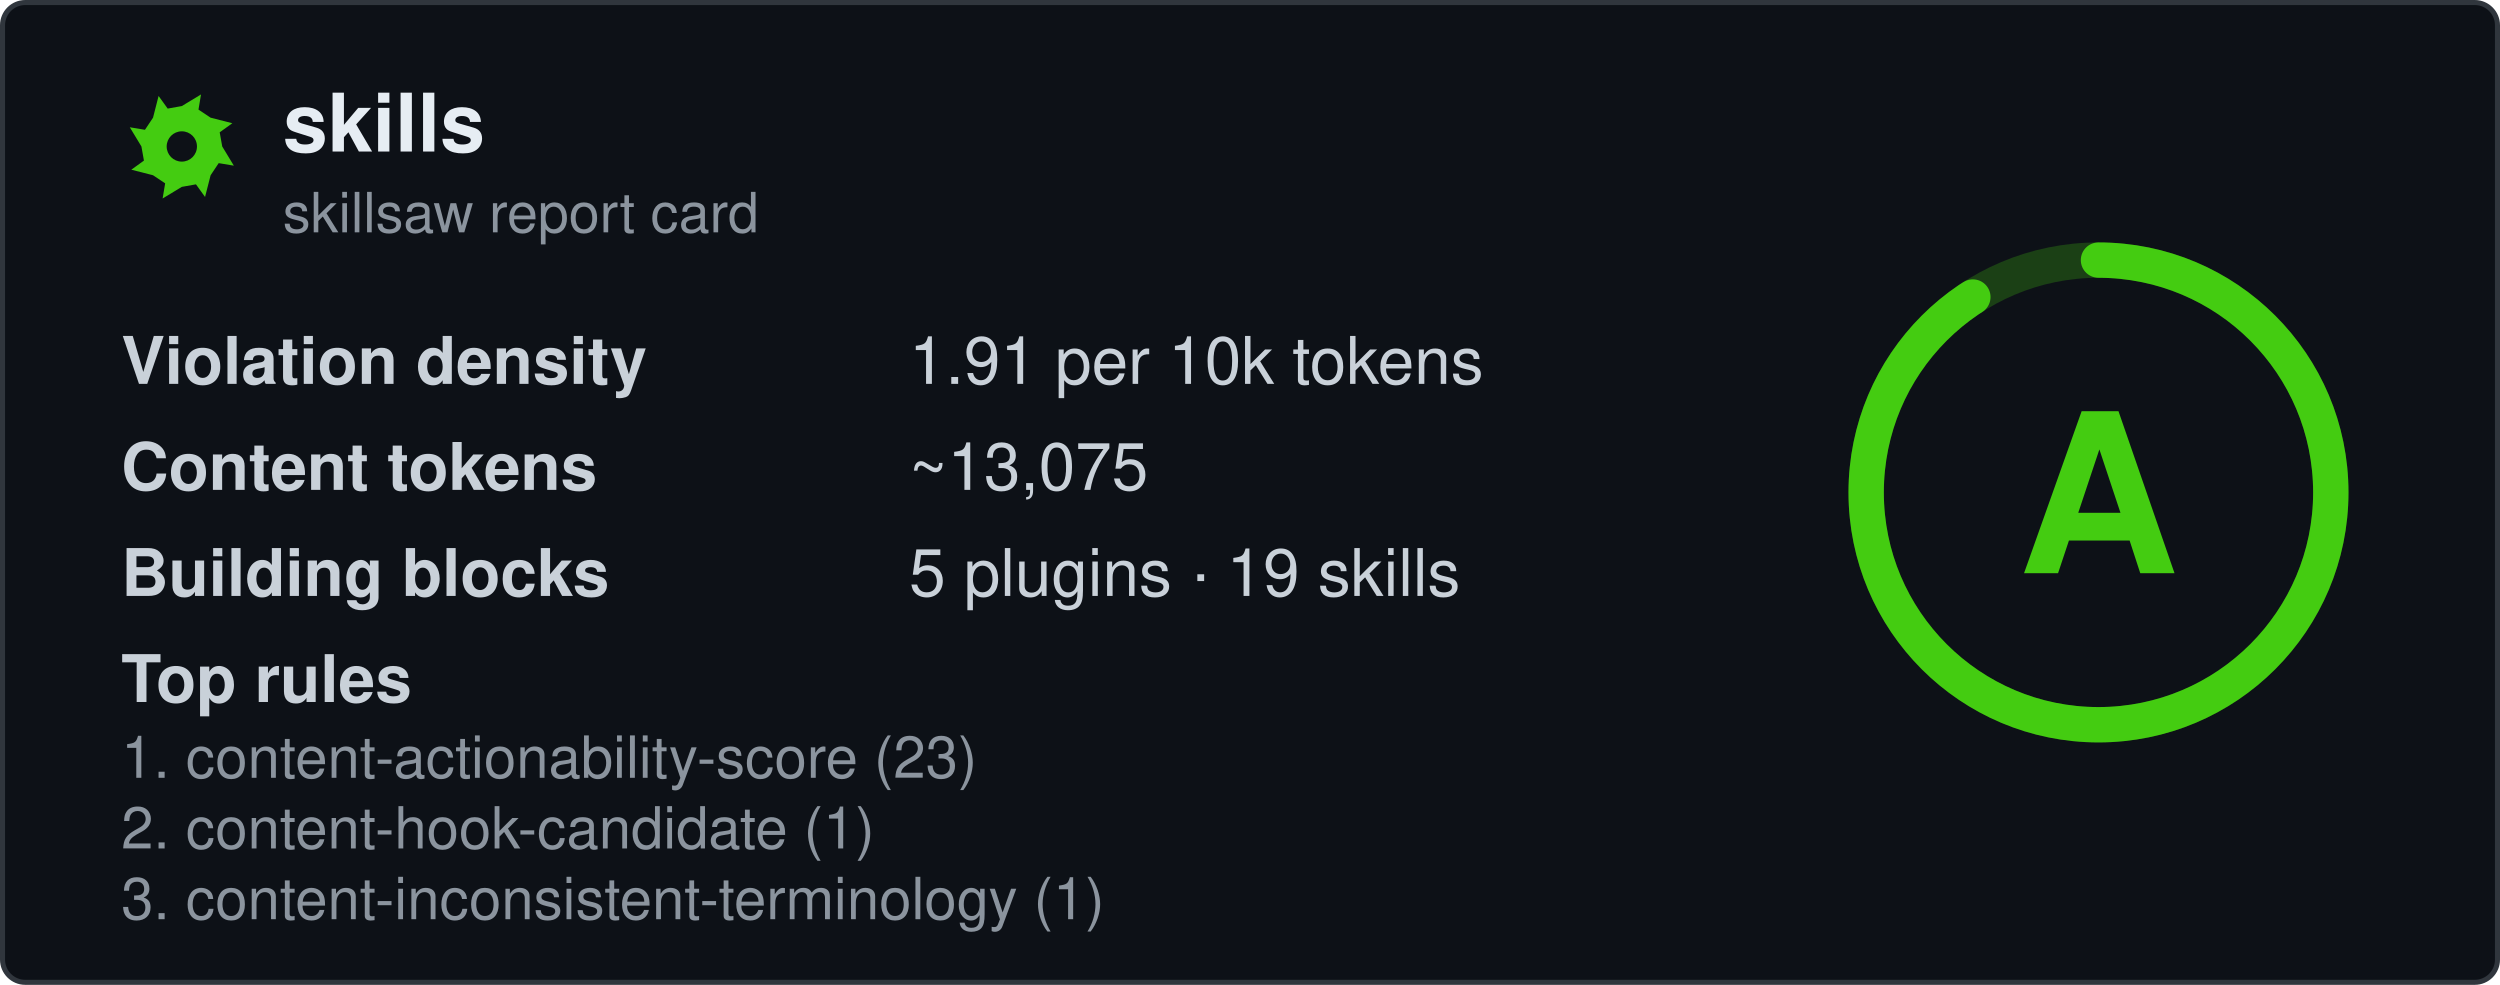
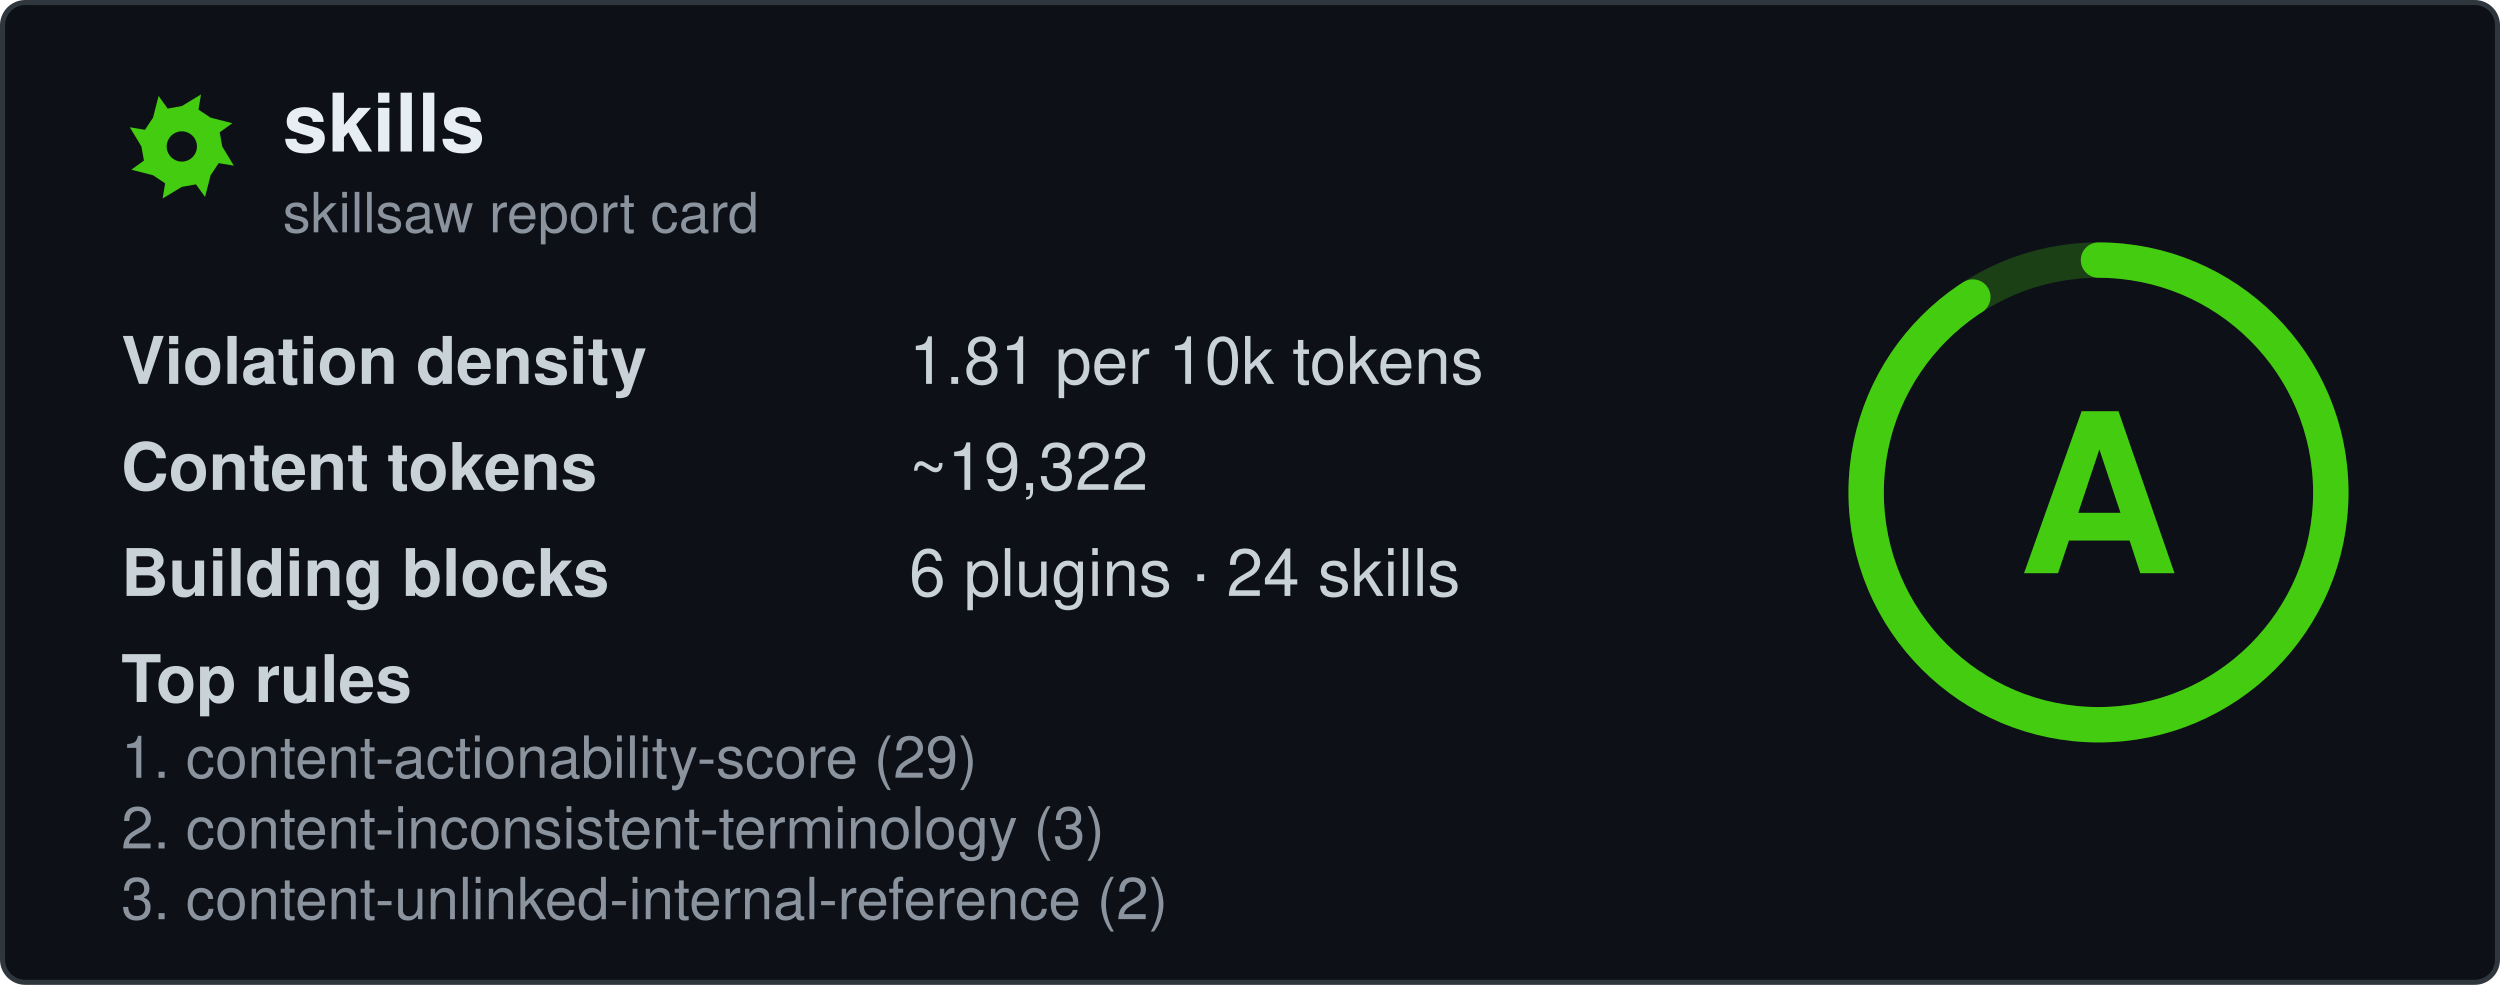
<svg xmlns="http://www.w3.org/2000/svg" width="495" height="195" viewBox="0 0 495 195" fill="none" role="img" aria-labelledby="card-title">
  <style>
    .title { font: 600 16px 'Segoe UI', Ubuntu, 'Helvetica Neue', Helvetica, Arial, sans-serif; fill: #e6edf3; }
    .subtitle { font: 400 11px 'Segoe UI', Ubuntu, 'Helvetica Neue', Helvetica, Arial, sans-serif; fill: #8b949e; }
    .label { font: 600 13px 'Segoe UI', Ubuntu, 'Helvetica Neue', Helvetica, Arial, sans-serif; fill: #c9d1d9; }
    .value { font: 400 13px 'Segoe UI', Ubuntu, 'Helvetica Neue', Helvetica, Arial, sans-serif; fill: #c9d1d9; }
    .rule { font: 400 11.5px 'Segoe UI', Ubuntu, 'Helvetica Neue', Helvetica, Arial, sans-serif; fill: #8b949e; }
    .grade-letter { font: 800 44px 'Segoe UI', Ubuntu, 'Helvetica Neue', Helvetica, Arial, sans-serif; fill: #44cc11; }
  </style>
  <rect x="0.5" y="0.5" width="494" height="194" rx="4.5" fill="#0d1117" stroke="#30363d" />
  <g transform="translate(24, 17)">
    <path fill-rule="evenodd" fill="#44cc11" d="M20.0 12.0L22.3 15.8L19.3 15.3L17.7 17.7L16.6 22.0L14.8 19.5L12.0 20.0L8.2 22.3L8.7 19.3L6.3 17.7L2.0 16.6L4.5 14.8L4.0 12.0L1.7 8.2L4.7 8.7L6.3 6.3L7.4 2.0L9.2 4.5L12.0 4.0L15.8 1.7L15.3 4.7L17.7 6.3L22.0 7.4L19.5 9.2ZM15.0 12.0A3.0 3.0 0 1 0 9.0 12.0A3.0 3.0 0 1 0 15.0 12.0Z" />
  </g>
  <text x="56" y="30" class="title" data-testid="repo-name">skills</text>
  <text x="56" y="46" class="subtitle">skillsaw report card</text>
  <g data-testid="stats">
    <text x="24" y="76">
      <tspan class="label">Violation density</tspan>
      <tspan x="180" class="value">
-         <tspan data-testid="density">1.91</tspan> per 10k tokens</tspan>
+         <tspan data-testid="density">1.81</tspan> per 10k tokens</tspan>
    </text>
    <text x="24" y="97">
      <tspan class="label">Content tokens</tspan>
-       <tspan x="180" class="value">~<tspan data-testid="tokens">13,075</tspan>
+       <tspan x="180" class="value">~<tspan data-testid="tokens">19,322</tspan>
      </tspan>
    </text>
    <text x="24" y="118">
      <tspan class="label">Building blocks</tspan>
      <tspan x="180" class="value">
-         <tspan data-testid="plugins">5</tspan> plugins · <tspan data-testid="skills">19</tspan> skills</tspan>
+         <tspan data-testid="plugins">6</tspan> plugins · <tspan data-testid="skills">24</tspan> skills</tspan>
    </text>
    <text x="24" y="139" class="label">Top rules</text>
-     <text x="24" y="154" class="rule" data-testid="rule-0">1. content-actionability-score (23)</text>
-     <text x="24" y="168" class="rule" data-testid="rule-1">2. content-hook-candidate (1)</text>
-     <text x="24" y="182" class="rule" data-testid="rule-2">3. content-inconsistent-terminology (1)</text>
+     <text x="24" y="154" class="rule" data-testid="rule-0">1. content-actionability-score (29)</text>
+     <text x="24" y="168" class="rule" data-testid="rule-1">2. content-inconsistent-terminology (3)</text>
+     <text x="24" y="182" class="rule" data-testid="rule-2">3. content-unlinked-internal-reference (2)</text>
  </g>
  <g transform="translate(415.5, 97.5)">
    <circle r="46" fill="none" stroke="#44cc11" stroke-opacity="0.25" stroke-width="7" />
    <circle r="46" fill="none" stroke="#44cc11" stroke-width="7" stroke-linecap="round" transform="rotate(-90)" stroke-dasharray="262.75 289.03" />
    <text y="16" text-anchor="middle" class="grade-letter" data-testid="grade-letter">A</text>
  </g>
</svg>
